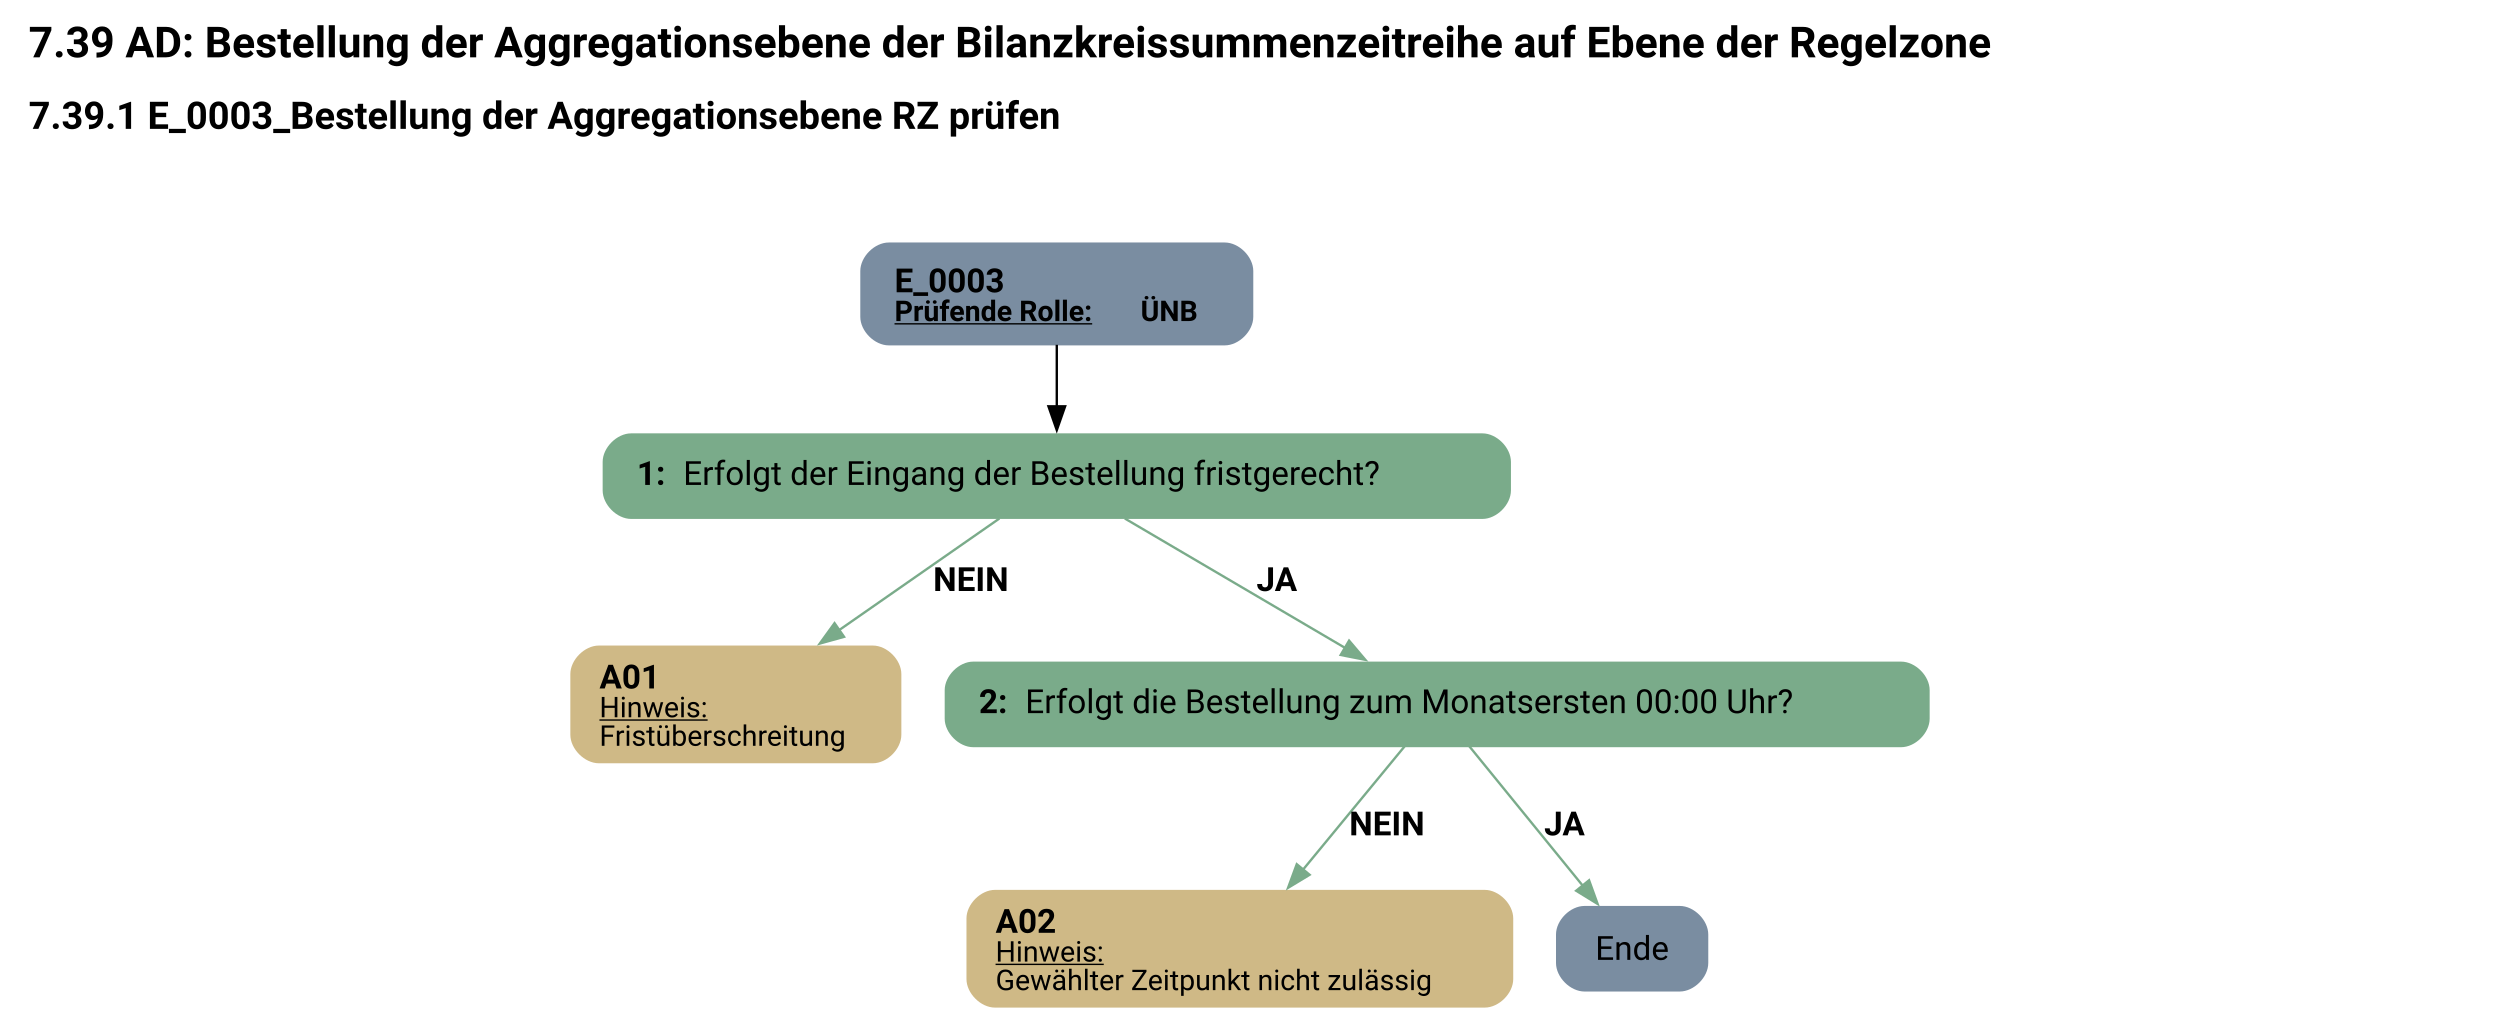
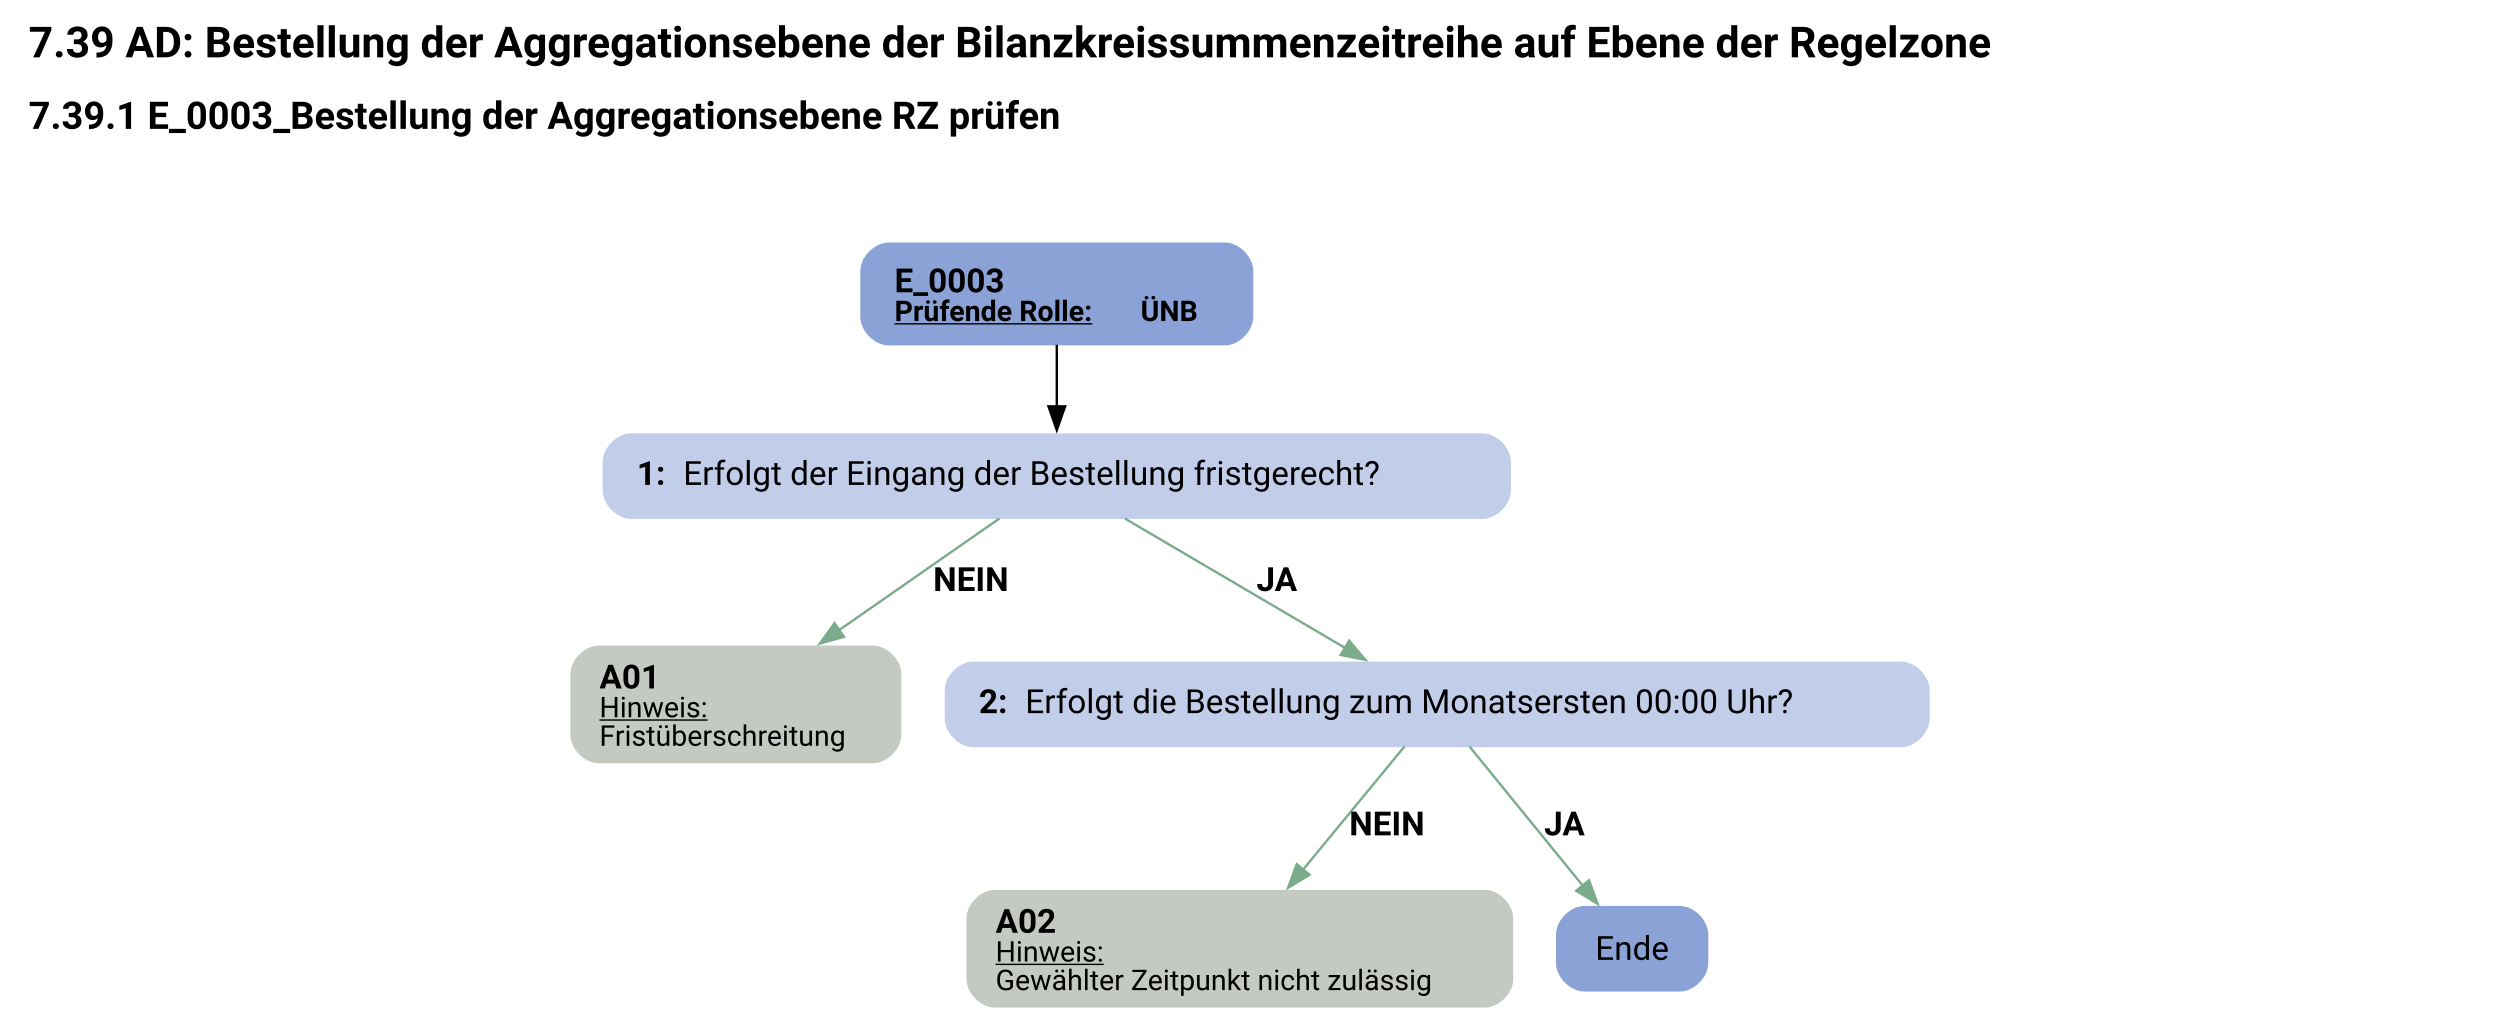
<svg xmlns="http://www.w3.org/2000/svg" width="1052pt" height="428pt" viewBox="0.00 0.00 1051.50 427.82">
  <g id="graph0" class="graph" transform="scale(1 1) rotate(0) translate(4 423.82)">
    <text text-anchor="start" x="8" y="-399.72" font-family="Roboto, sans-serif" font-weight="bold" font-size="18.00">7.39 AD: Bestellung der Aggregationsebene der Bilanzkreissummenzeitreihe auf Ebene der Regelzone</text>
    <text text-anchor="start" x="8" y="-369.62" font-family="Roboto, sans-serif" font-weight="bold" font-size="16.00">7.39.1 E_0003_Bestellung der Aggregationsebene RZ prüfen</text>
    <g id="node1" class="node">
-       <path fill="#7a8da1" stroke="black" stroke-width="0" d="M511.13,-321.82C511.13,-321.82 369.83,-321.82 369.83,-321.82 363.83,-321.82 357.83,-315.82 357.83,-309.82 357.83,-309.82 357.83,-290.54 357.83,-290.54 357.83,-284.54 363.83,-278.54 369.83,-278.54 369.83,-278.54 511.13,-278.54 511.13,-278.54 517.13,-278.54 523.13,-284.54 523.13,-290.54 523.13,-290.54 523.13,-309.82 523.13,-309.82 523.13,-315.82 517.13,-321.82 511.13,-321.82" />
+       <path fill="#8ba2d7" stroke="black" stroke-width="0" d="M511.13,-321.82C511.13,-321.82 369.83,-321.82 369.83,-321.82 363.83,-321.82 357.83,-315.82 357.83,-309.82 357.83,-309.82 357.83,-290.54 357.83,-290.54 357.83,-284.54 363.83,-278.54 369.83,-278.54 369.83,-278.54 511.13,-278.54 511.13,-278.54 517.13,-278.54 523.13,-284.54 523.13,-290.54 523.13,-290.54 523.13,-309.82 523.13,-309.82 523.13,-315.82 517.13,-321.82 511.13,-321.82" />
      <text text-anchor="start" x="372.23" y="-300.88" font-family="Roboto, sans-serif" font-weight="bold" font-size="14.00">E_0003</text>
      <text text-anchor="start" x="372.23" y="-288.78" font-family="Roboto, sans-serif" font-weight="bold" text-decoration="underline" font-size="12.00">Prüfende Rolle:</text>
      <text text-anchor="start" x="475.73" y="-288.78" font-family="Roboto, sans-serif" font-weight="bold" font-size="12.00"> ÜNB</text>
    </g>
    <g id="node2" class="node">
-       <path fill="#7aab8a" stroke="black" stroke-width="0" d="M619.51,-241.54C619.51,-241.54 261.46,-241.54 261.46,-241.54 255.46,-241.54 249.46,-235.54 249.46,-229.54 249.46,-229.54 249.46,-217.54 249.46,-217.54 249.46,-211.54 255.46,-205.54 261.46,-205.54 261.46,-205.54 619.51,-205.54 619.51,-205.54 625.51,-205.54 631.51,-211.54 631.51,-217.54 631.51,-217.54 631.51,-229.54 631.51,-229.54 631.51,-235.54 625.51,-241.54 619.51,-241.54" />
+       <path fill="#c2cee9" stroke="black" stroke-width="0" d="M619.51,-241.54C619.51,-241.54 261.46,-241.54 261.46,-241.54 255.46,-241.54 249.46,-235.54 249.46,-229.54 249.46,-229.54 249.46,-217.54 249.46,-217.54 249.46,-211.54 255.46,-205.54 261.46,-205.54 261.46,-205.54 619.51,-205.54 619.51,-205.54 625.51,-205.54 631.51,-211.54 631.51,-217.54 631.51,-217.54 631.51,-229.54 631.51,-229.54 631.51,-235.54 625.51,-241.54 619.51,-241.54" />
      <text text-anchor="start" x="263.86" y="-219.86" font-family="Roboto, sans-serif" font-weight="bold" font-size="14.00">1: </text>
      <text text-anchor="start" x="283.36" y="-219.86" font-family="Roboto, sans-serif" font-size="14.00">Erfolgt der Eingang der Bestellung fristgerecht?</text>
    </g>
    <g id="edge1" class="edge">
      <path fill="none" stroke="black" d="M440.48,-278.78C440.48,-270.71 440.48,-261.3 440.48,-252.61" />
      <polygon fill="black" stroke="black" points="443.98,-252.9 440.48,-242.9 436.98,-252.9 443.98,-252.9" />
    </g>
    <g id="node3" class="node">
-       <path fill="#cfb986" stroke="black" stroke-width="0" d="M363.1,-152.29C363.1,-152.29 247.87,-152.29 247.87,-152.29 241.87,-152.29 235.87,-146.29 235.87,-140.29 235.87,-140.29 235.87,-114.77 235.87,-114.77 235.87,-108.77 241.87,-102.77 247.87,-102.77 247.87,-102.77 363.1,-102.77 363.1,-102.77 369.1,-102.77 375.1,-108.77 375.1,-114.77 375.1,-114.77 375.1,-140.29 375.1,-140.29 375.1,-146.29 369.1,-152.29 363.1,-152.29" />
+       <path fill="#c4cac1" stroke="black" stroke-width="0" d="M363.1,-152.29C363.1,-152.29 247.87,-152.29 247.87,-152.29 241.87,-152.29 235.87,-146.29 235.87,-140.29 235.87,-140.29 235.87,-114.77 235.87,-114.77 235.87,-108.77 241.87,-102.77 247.87,-102.77 247.87,-102.77 363.1,-102.77 363.1,-102.77 369.1,-102.77 375.1,-108.77 375.1,-114.77 375.1,-114.77 375.1,-140.29 375.1,-140.29 375.1,-146.29 369.1,-152.29 363.1,-152.29" />
      <text text-anchor="start" x="248.11" y="-134.23" font-family="Roboto, sans-serif" font-weight="bold" font-size="14.00">A01</text>
      <text text-anchor="start" x="248.11" y="-122.13" font-family="Roboto, sans-serif" text-decoration="underline" font-size="12.00">Hinweis:</text>
      <text text-anchor="start" x="248.11" y="-110.13" font-family="Roboto, sans-serif" font-size="12.00">Fristüberschreitung</text>
    </g>
    <g id="edge2" class="edge">
      <path fill="none" stroke="#7aab8a" d="M416.35,-205.73C397.63,-192.7 371.21,-174.3 348.85,-158.73" />
      <polygon fill="#7aab8a" stroke="#7aab8a" points="351,-155.96 340.79,-153.12 347,-161.71 351,-155.96" />
      <text text-anchor="start" x="388.48" y="-175.24" font-family="Roboto, sans-serif" font-weight="bold" font-size="14.00">NEIN</text>
    </g>
    <g id="node4" class="node">
-       <path fill="#7aab8a" stroke="black" stroke-width="0" d="M795.63,-145.53C795.63,-145.53 405.33,-145.53 405.33,-145.53 399.33,-145.53 393.33,-139.53 393.33,-133.53 393.33,-133.53 393.33,-121.53 393.33,-121.53 393.33,-115.53 399.33,-109.53 405.33,-109.53 405.33,-109.53 795.63,-109.53 795.63,-109.53 801.63,-109.53 807.63,-115.53 807.63,-121.53 807.63,-121.53 807.63,-133.53 807.63,-133.53 807.63,-139.53 801.63,-145.53 795.63,-145.53" />
+       <path fill="#c2cee9" stroke="black" stroke-width="0" d="M795.63,-145.53C795.63,-145.53 405.33,-145.53 405.33,-145.53 399.33,-145.53 393.33,-139.53 393.33,-133.53 393.33,-133.53 393.33,-121.53 393.33,-121.53 393.33,-115.53 399.33,-109.53 405.33,-109.53 405.33,-109.53 795.63,-109.53 795.63,-109.53 801.63,-109.53 807.63,-115.53 807.63,-121.53 807.63,-121.53 807.63,-133.53 807.63,-133.53 807.63,-139.53 801.63,-145.53 795.63,-145.53" />
      <text text-anchor="start" x="407.73" y="-123.86" font-family="Roboto, sans-serif" font-weight="bold" font-size="14.00">2: </text>
      <text text-anchor="start" x="427.23" y="-123.86" font-family="Roboto, sans-serif" font-size="14.00">Erfolgt die Bestellung zum Monatsersten 00:00 Uhr?</text>
    </g>
    <g id="edge3" class="edge">
      <path fill="none" stroke="#7aab8a" d="M469.09,-205.73C494.98,-190.52 533.32,-167.99 561.92,-151.19" />
      <polygon fill="#7aab8a" stroke="#7aab8a" points="563.43,-154.36 570.28,-146.28 559.89,-148.32 563.43,-154.36" />
      <text text-anchor="start" x="524.48" y="-175.24" font-family="Roboto, sans-serif" font-weight="bold" font-size="14.00">JA</text>
    </g>
    <g id="node5" class="node">
-       <path fill="#cfb986" stroke="black" stroke-width="0" d="M620.47,-49.52C620.47,-49.52 414.49,-49.52 414.49,-49.52 408.49,-49.52 402.49,-43.52 402.49,-37.52 402.49,-37.52 402.49,-12 402.49,-12 402.49,-6 408.49,0 414.49,0 414.49,0 620.47,0 620.47,0 626.47,0 632.47,-6 632.47,-12 632.47,-12 632.47,-37.52 632.47,-37.52 632.47,-43.52 626.47,-49.52 620.47,-49.52" />
+       <path fill="#c4cac1" stroke="black" stroke-width="0" d="M620.47,-49.52C620.47,-49.52 414.49,-49.52 414.49,-49.52 408.49,-49.52 402.49,-43.52 402.49,-37.52 402.49,-37.52 402.49,-12 402.49,-12 402.49,-6 408.49,0 414.49,0 414.49,0 620.47,0 620.47,0 626.47,0 632.47,-6 632.47,-12 632.47,-12 632.47,-37.52 632.47,-37.52 632.47,-43.52 626.47,-49.52 620.47,-49.52" />
      <text text-anchor="start" x="414.73" y="-31.46" font-family="Roboto, sans-serif" font-weight="bold" font-size="14.00">A02</text>
      <text text-anchor="start" x="414.73" y="-19.36" font-family="Roboto, sans-serif" text-decoration="underline" font-size="12.00">Hinweis:</text>
      <text text-anchor="start" x="414.73" y="-7.36" font-family="Roboto, sans-serif" font-size="12.00">Gewählter Zeitpunkt nicht zulässig</text>
    </g>
    <g id="edge4" class="edge">
      <path fill="none" stroke="#7aab8a" d="M586.78,-109.89C575.17,-95.8 558.2,-75.19 543.95,-57.9" />
      <polygon fill="#7aab8a" stroke="#7aab8a" points="546.82,-55.87 537.76,-50.38 541.42,-60.32 546.82,-55.87" />
      <text text-anchor="start" x="563.48" y="-72.47" font-family="Roboto, sans-serif" font-weight="bold" font-size="14.00">NEIN</text>
    </g>
    <g id="node6" class="node">
-       <path fill="#7a8da1" stroke="black" stroke-width="0" d="M702.51,-42.76C702.51,-42.76 662.46,-42.76 662.46,-42.76 656.46,-42.76 650.46,-36.76 650.46,-30.76 650.46,-30.76 650.46,-18.76 650.46,-18.76 650.46,-12.76 656.46,-6.76 662.46,-6.76 662.46,-6.76 702.51,-6.76 702.51,-6.76 708.51,-6.76 714.51,-12.76 714.51,-18.76 714.51,-18.76 714.51,-30.76 714.51,-30.76 714.51,-36.76 708.51,-42.76 702.51,-42.76" />
+       <path fill="#8ba2d7" stroke="black" stroke-width="0" d="M702.51,-42.76C702.51,-42.76 662.46,-42.76 662.46,-42.76 656.46,-42.76 650.46,-36.76 650.46,-30.76 650.46,-30.76 650.46,-18.76 650.46,-18.76 650.46,-12.76 656.46,-6.76 662.46,-6.76 662.46,-6.76 702.51,-6.76 702.51,-6.76 708.51,-6.76 714.51,-12.76 714.51,-18.76 714.51,-18.76 714.51,-30.76 714.51,-30.76 714.51,-36.76 708.51,-42.76 702.51,-42.76" />
      <text text-anchor="middle" x="682.48" y="-20.08" font-family="Roboto, sans-serif" font-size="14.00">Ende</text>
    </g>
    <g id="edge5" class="edge">
      <path fill="none" stroke="#7aab8a" d="M614.02,-109.89C627.02,-93.92 646.83,-69.57 661.8,-51.17" />
      <polygon fill="#7aab8a" stroke="#7aab8a" points="664.37,-53.56 667.97,-43.6 658.94,-49.15 664.37,-53.56" />
      <text text-anchor="start" x="645.48" y="-72.47" font-family="Roboto, sans-serif" font-weight="bold" font-size="14.00">JA</text>
    </g>
  </g>
</svg>
